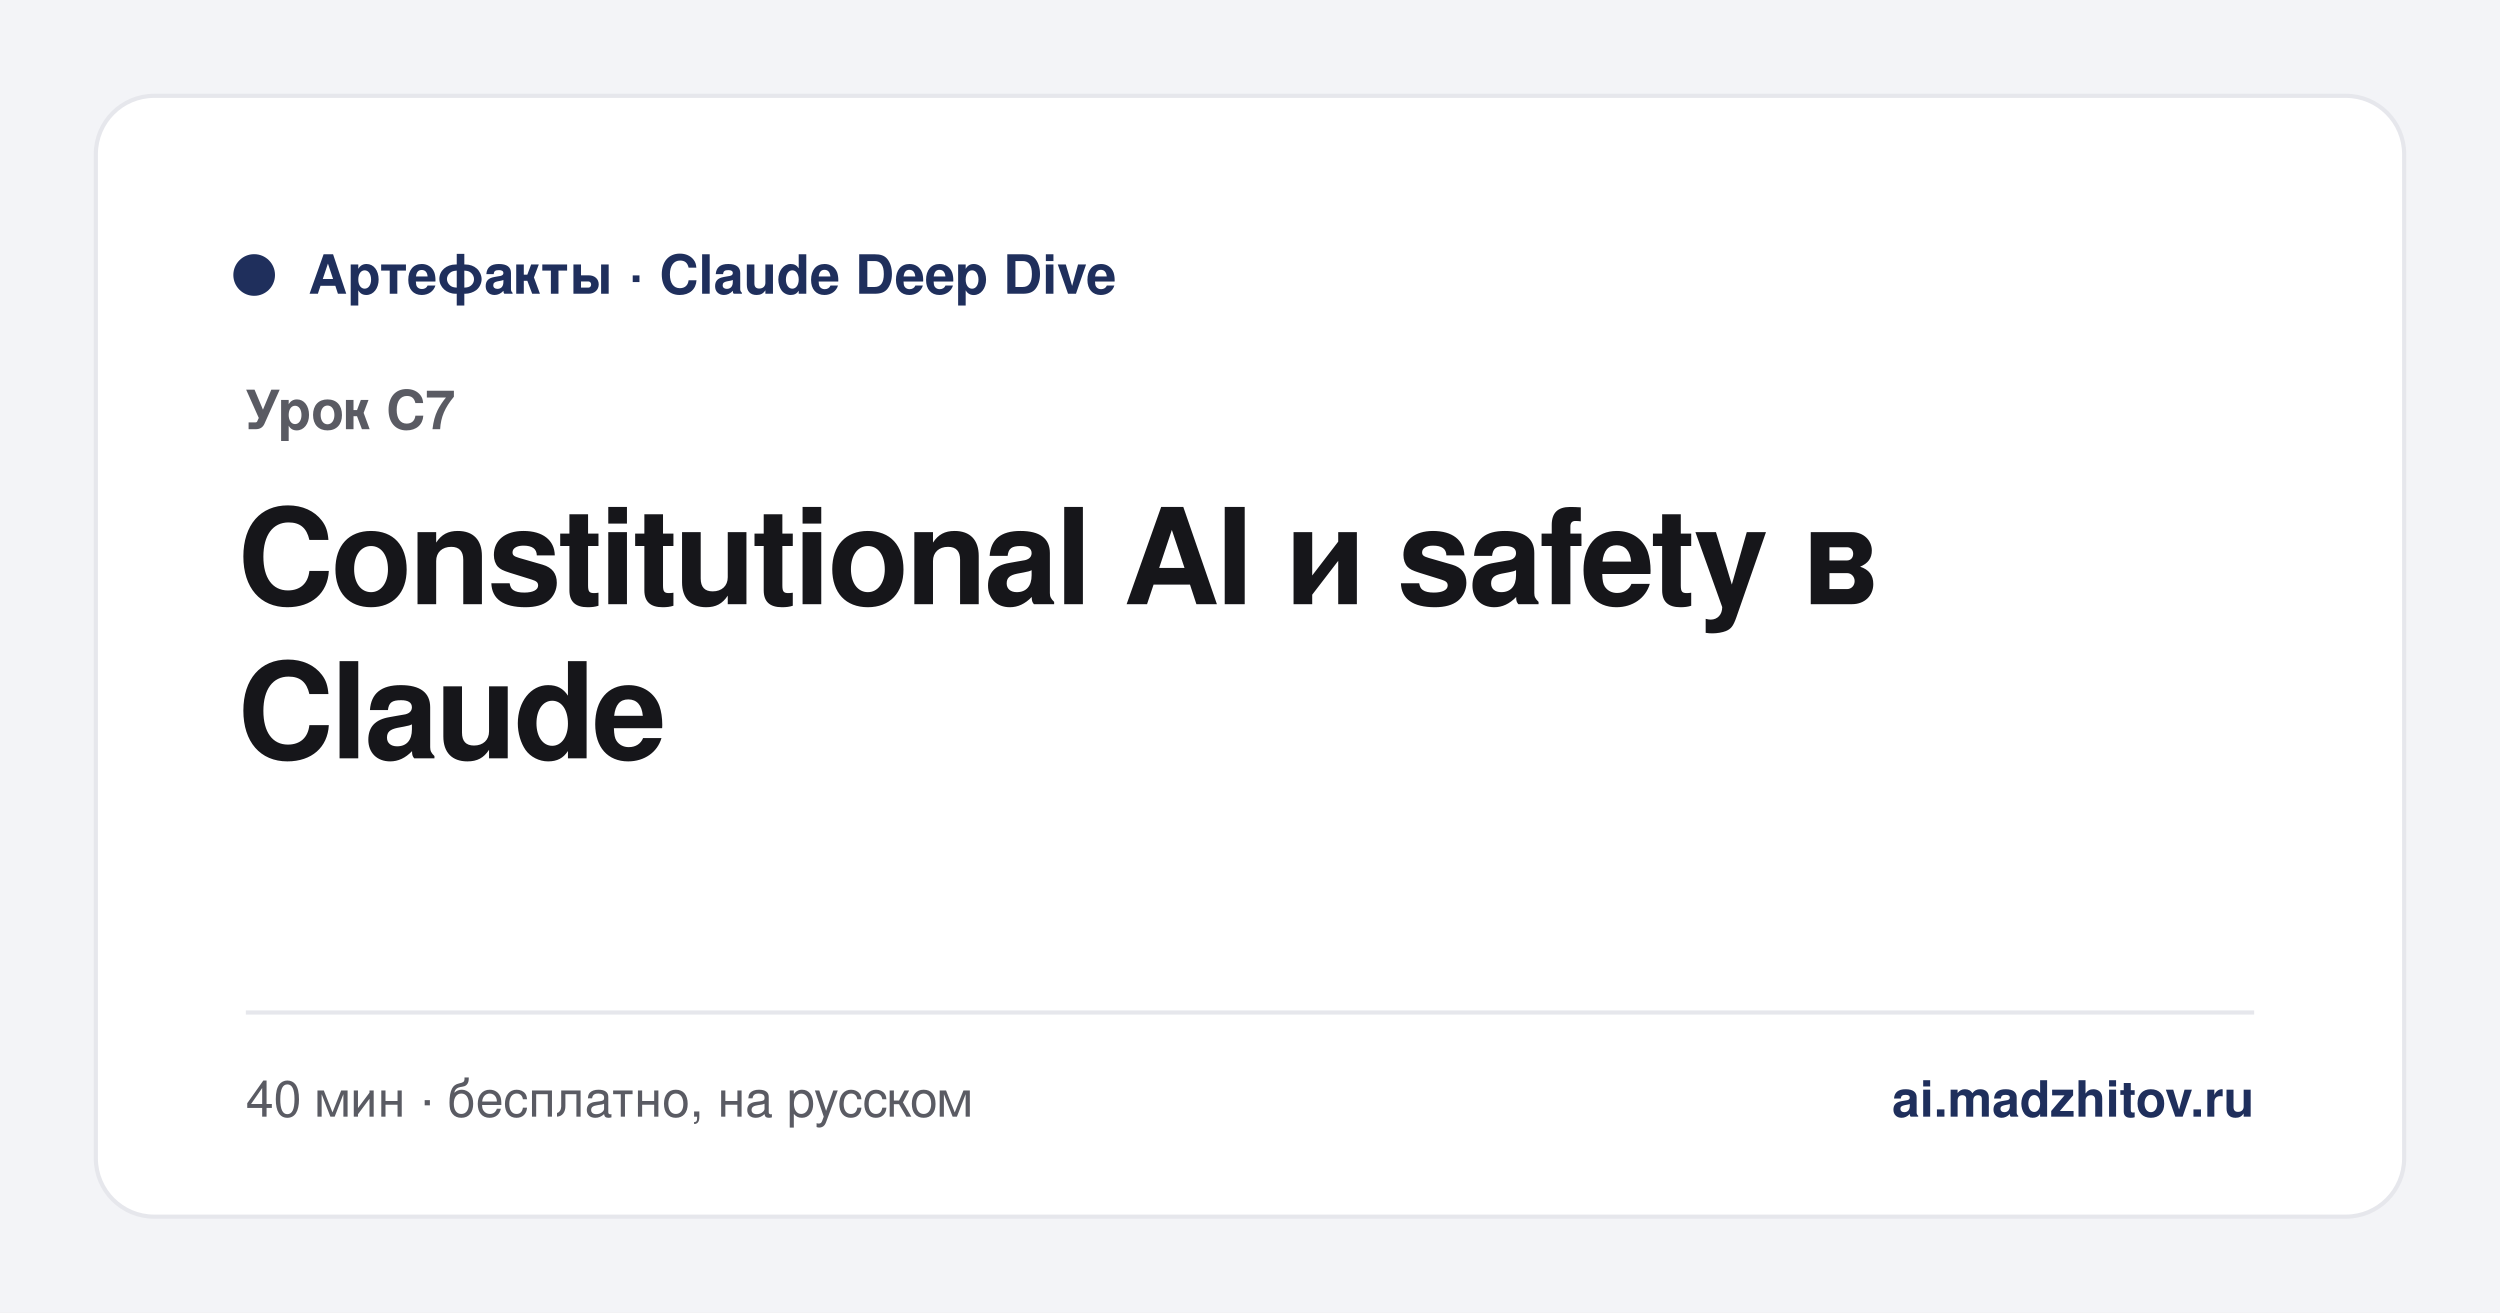
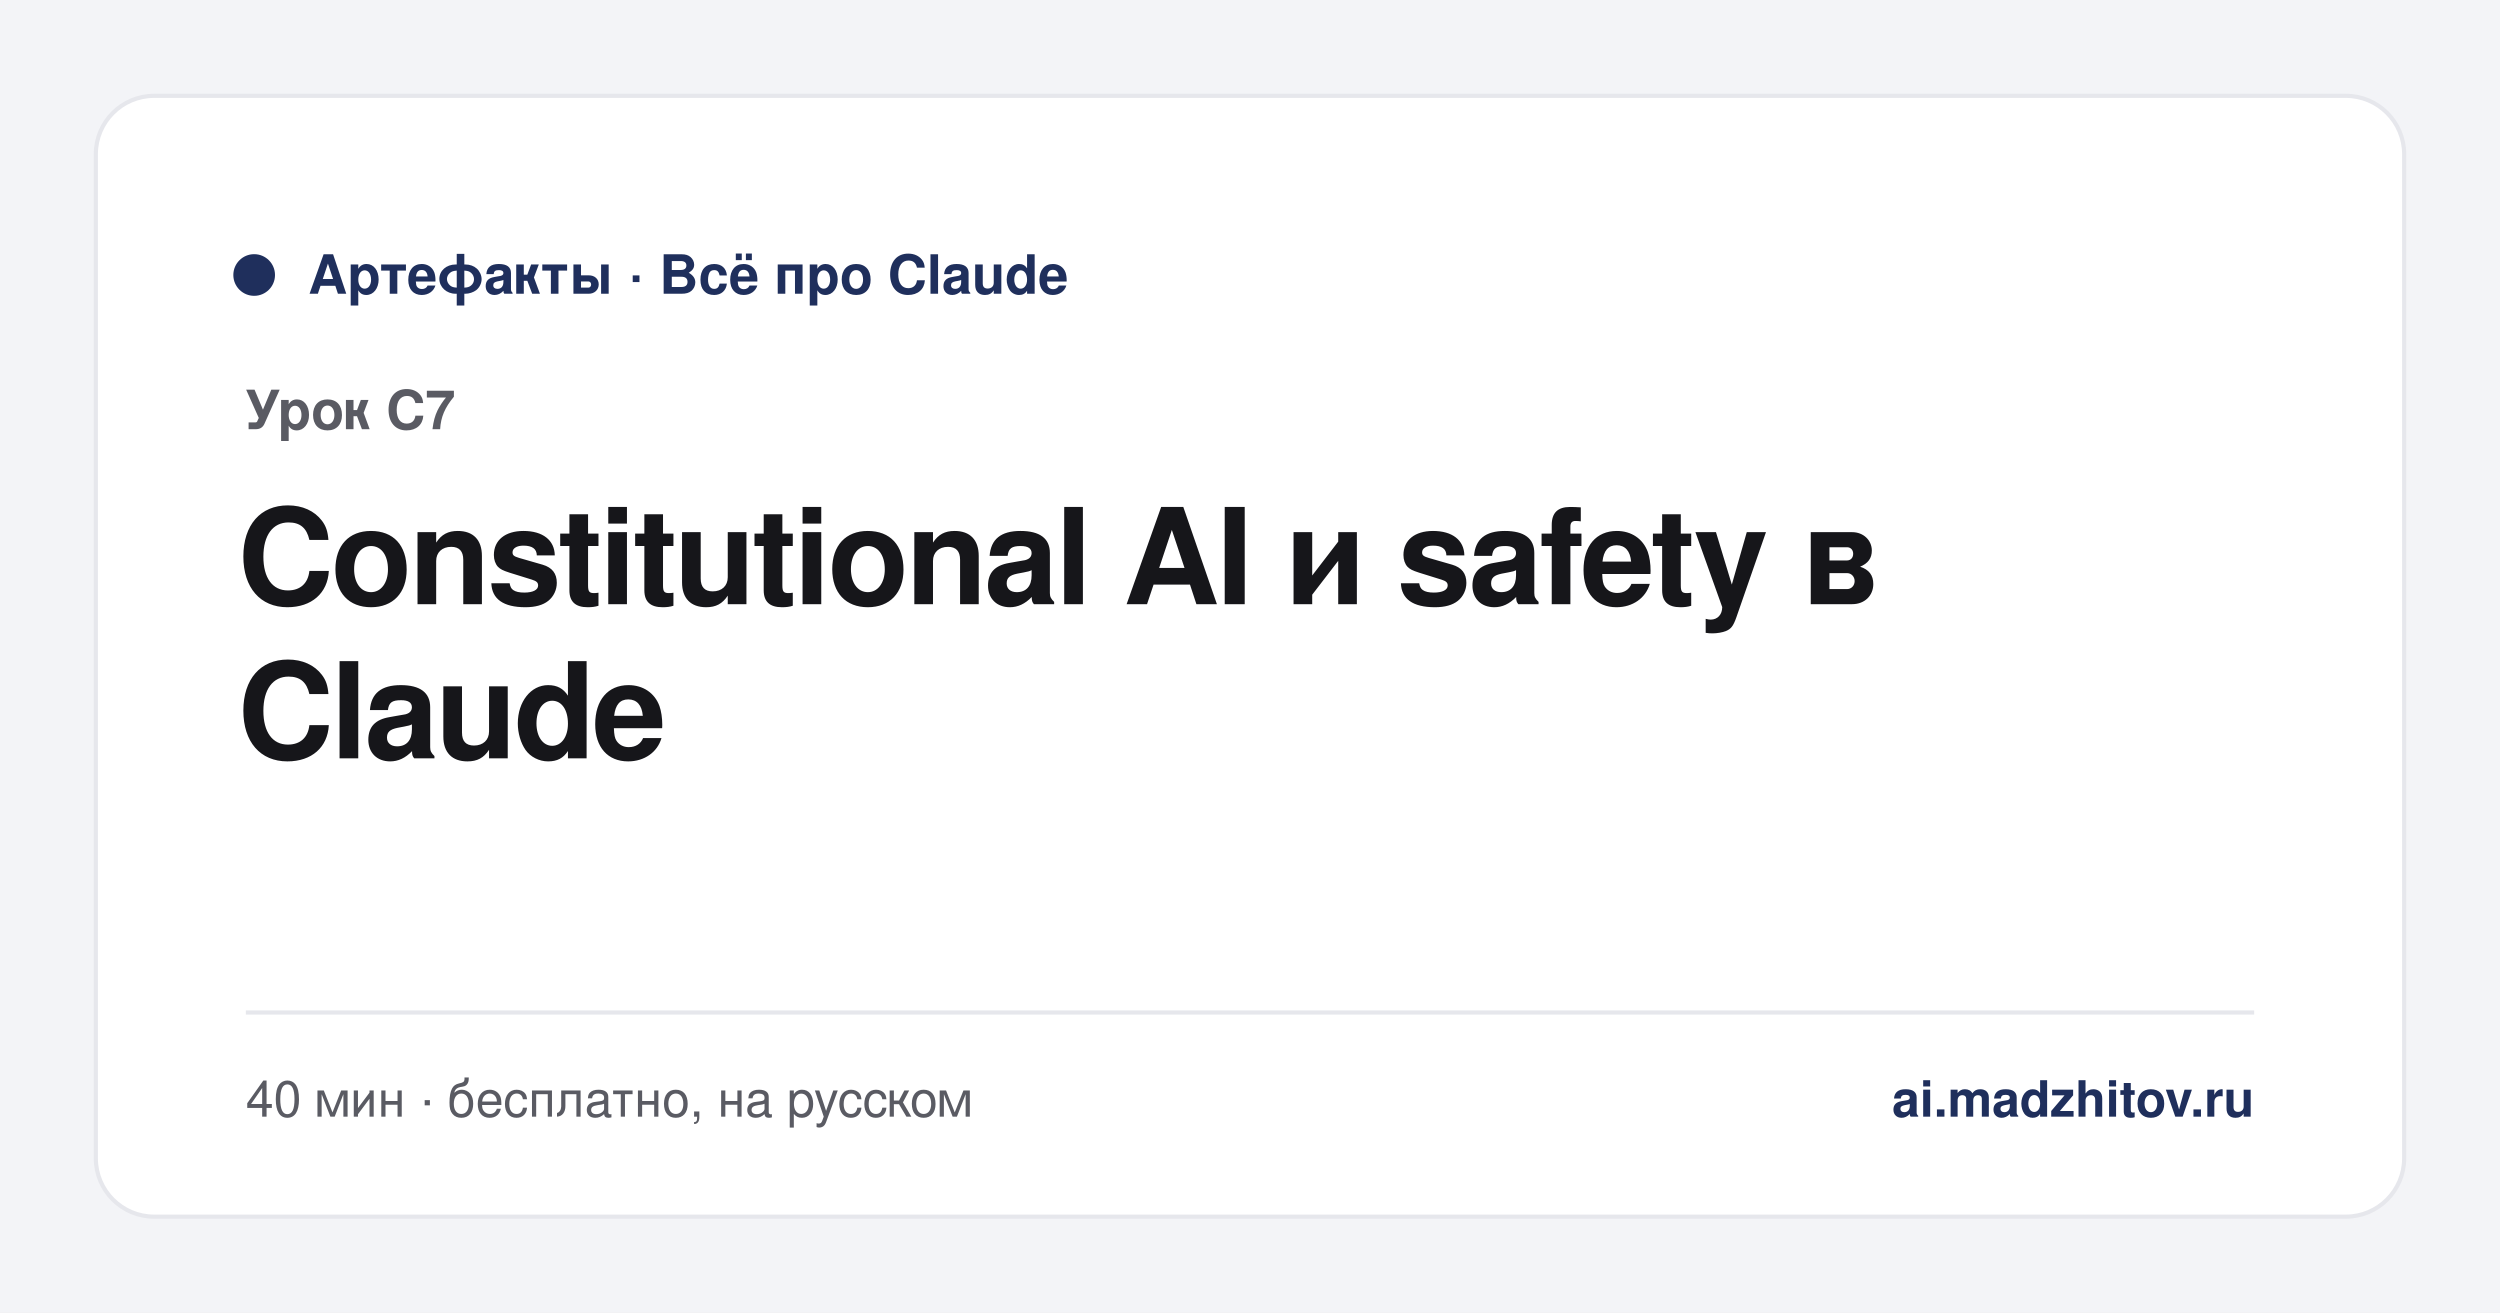
<svg xmlns="http://www.w3.org/2000/svg" width="1200" height="630" viewBox="0 0 1200 630">
  <rect width="1200" height="630" fill="#F3F4F7" />
  <rect x="46" y="46" width="1108" height="538" rx="28" fill="#FFFFFF" stroke="#E6E7EC" stroke-width="2" />
  <circle cx="122" cy="132" r="10" fill="#1F2F5C" />
-   <text x="148" y="141" fill="#1F2F5C" font-family="Helvetica Neue, Helvetica, Arial, sans-serif" font-size="26" font-weight="600">Артефакты · Claude Deep Dive</text>
+   <text x="148" y="141" fill="#1F2F5C" font-family="Helvetica Neue, Helvetica, Arial, sans-serif" font-size="26" font-weight="600">Артефакты · Всё про Claude</text>
  <text x="118" y="206" fill="#5A5B63" font-family="Helvetica Neue, Helvetica, Arial, sans-serif" font-size="26" font-weight="600">Урок C7</text>
  <text x="114" y="290" fill="#16161A" font-family="Helvetica Neue, Helvetica, Arial, sans-serif" font-weight="700" font-size="64" letter-spacing="-1.5">Constitutional AI и safety в</text>
  <text x="114" y="364" fill="#16161A" font-family="Helvetica Neue, Helvetica, Arial, sans-serif" font-weight="700" font-size="64" letter-spacing="-1.5">Claude</text>
  <line x1="118" y1="486" x2="1082" y2="486" stroke="#E6E7EC" stroke-width="2" />
  <text x="118" y="536" fill="#5A5B63" font-family="Helvetica Neue, Helvetica, Arial, sans-serif" font-size="24">40 мин · бесплатно, на русском</text>
  <text x="1082" y="536" fill="#1F2F5C" font-family="Helvetica Neue, Helvetica, Arial, sans-serif" font-size="24" font-weight="600" text-anchor="end">ai.madzhitov.ru</text>
</svg>
